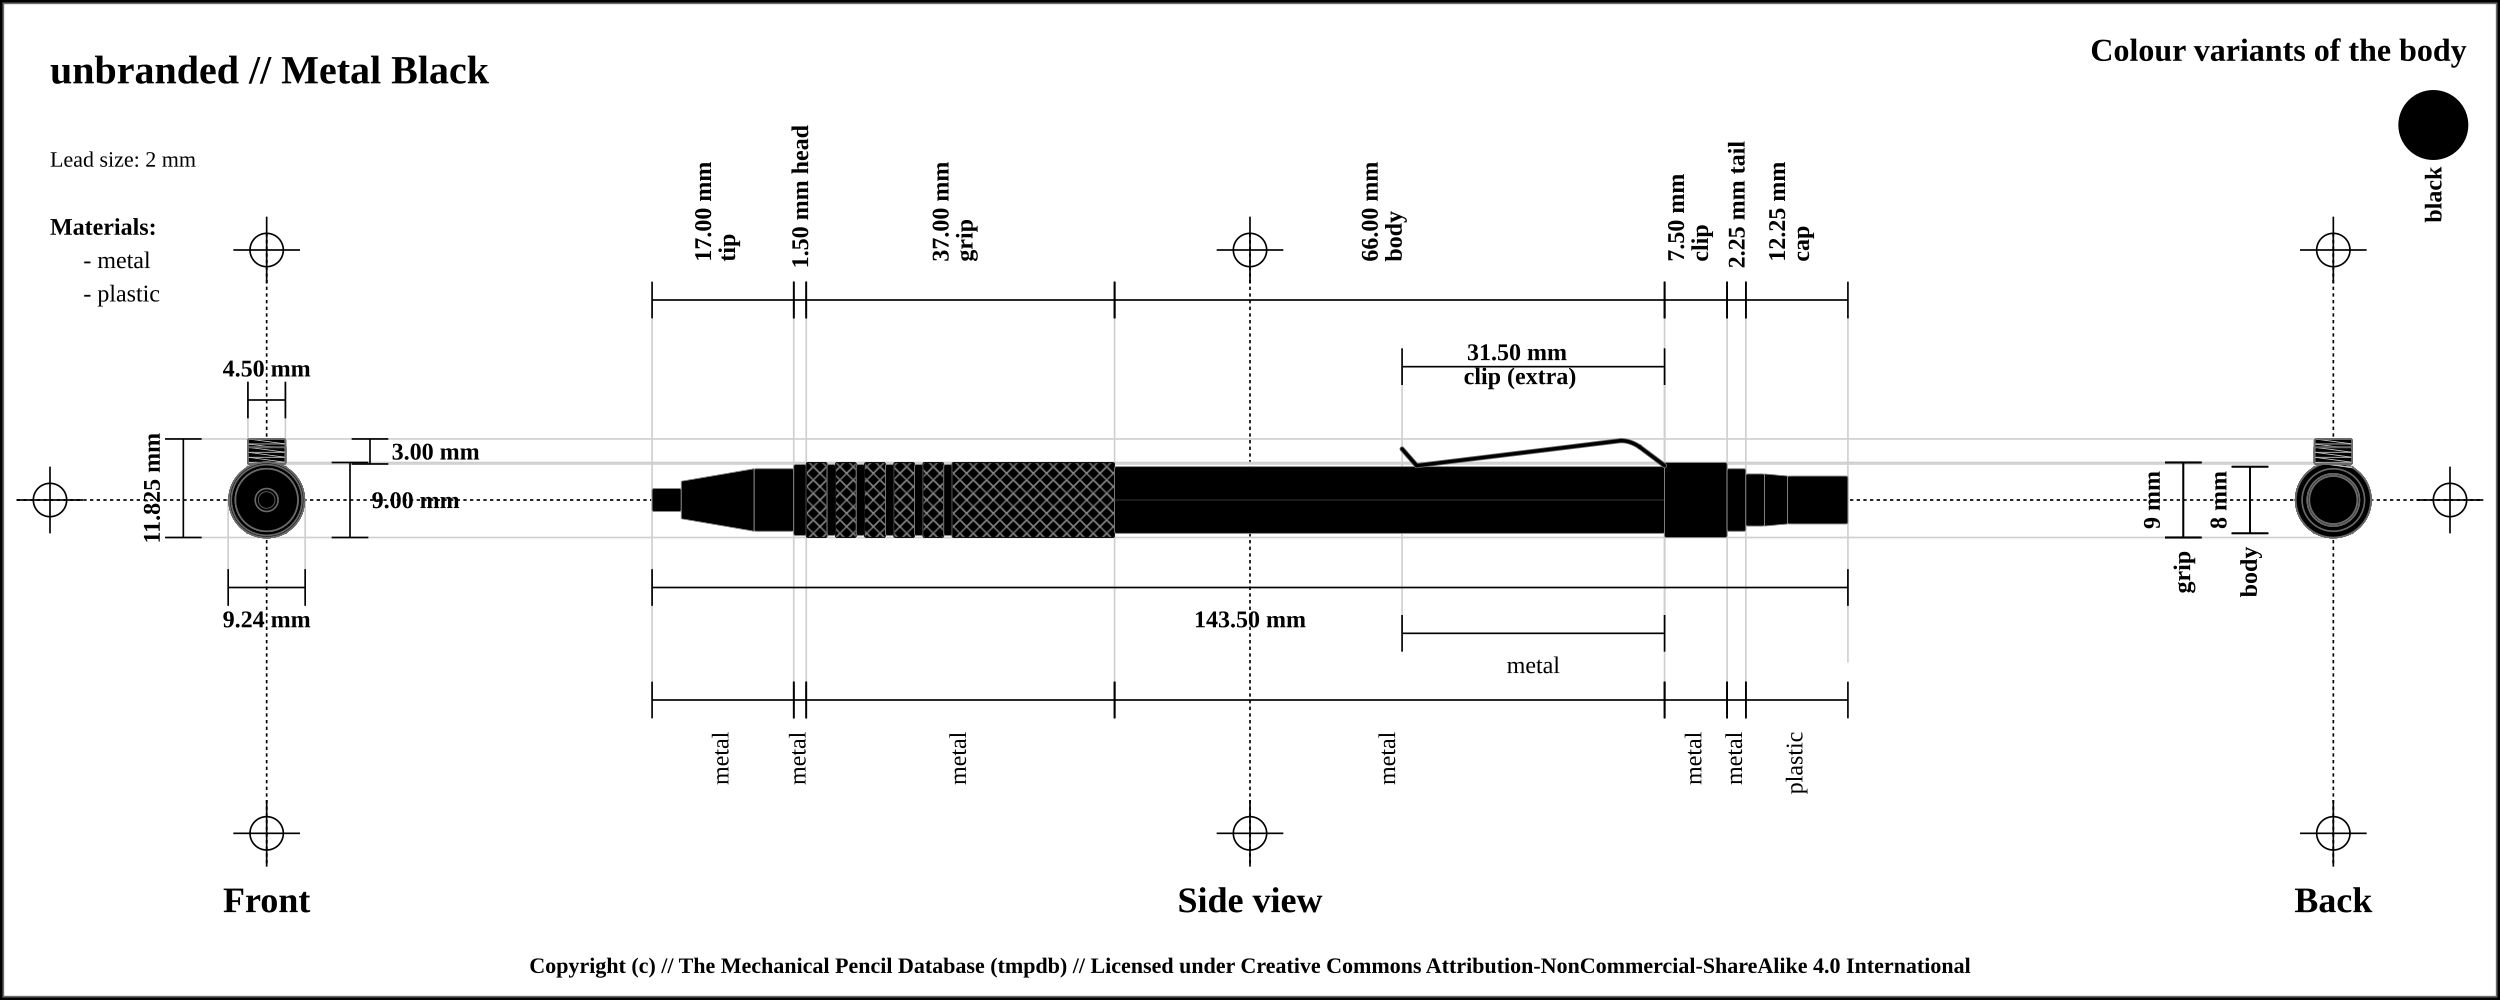
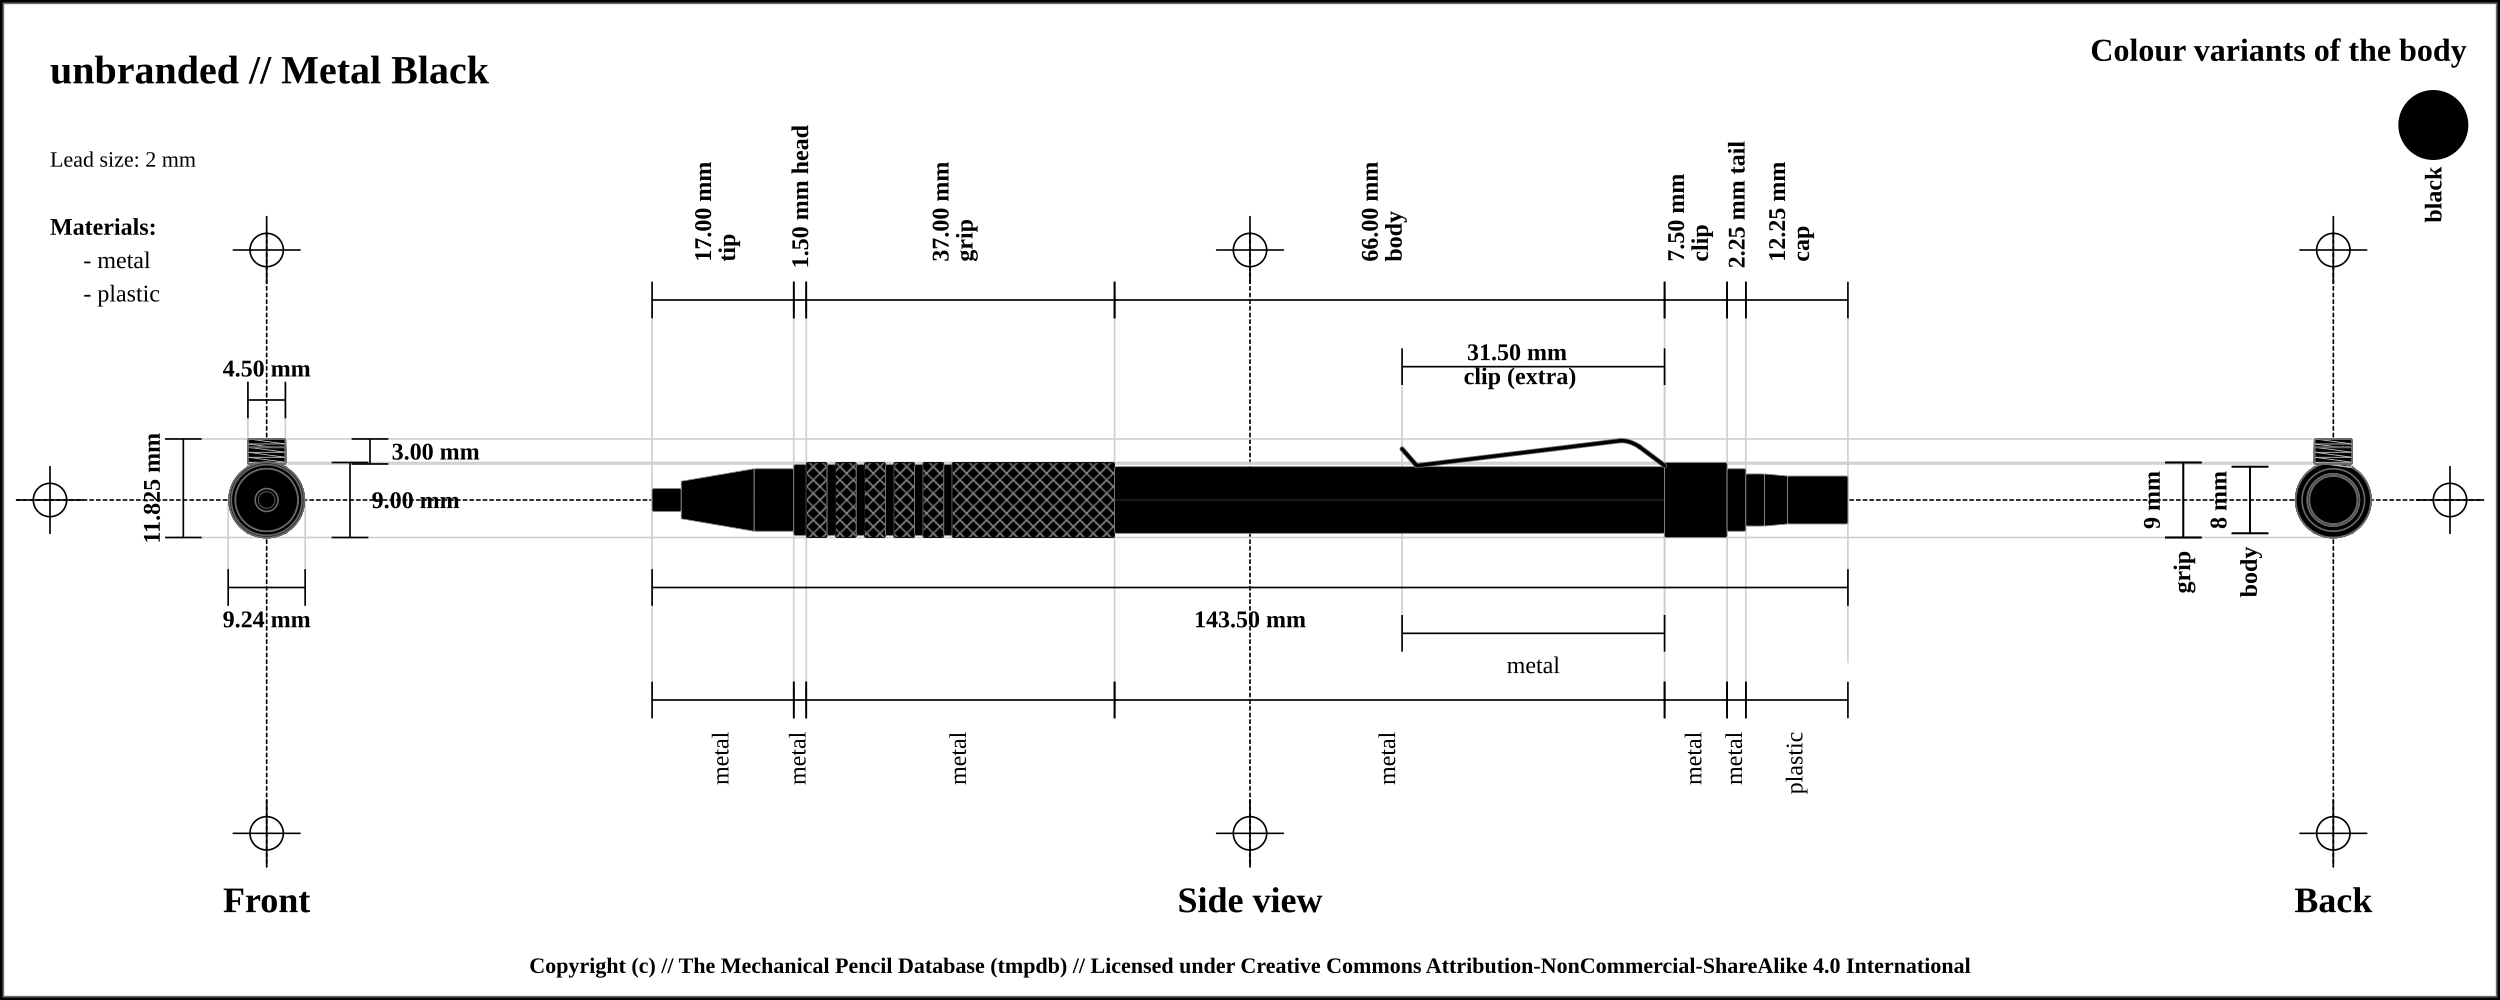
<svg xmlns="http://www.w3.org/2000/svg" width="1500" height="600">
  <pattern id="diagonalHatch" patternUnits="userSpaceOnUse" width="8" height="8">
    <rect width="6" height="6" fill="none" />
    <path stroke="dimgray" stroke-linecap="round" stroke-width="1" d="M 4,4 L 8,8" />
    <path stroke="dimgray" stroke-linecap="round" stroke-width="1" d="M 4,4 L 0,8" />
    <path stroke="gray" stroke-linecap="round" stroke-width="1" d="M 4,4 L 8,0" />
    <path stroke="gray" stroke-linecap="round" stroke-width="1" d="M 4,4 L 0,0" />
  </pattern>
  <rect x="0" y="0" width="1500" height="600" fill="white" stroke="black" stroke-width="4" />
  <rect x="2" y="2" width="1496" height="596" fill="white" stroke="dimgray" stroke-width="1" />
-   <line x1="10" y1="300" x2="1490" y2="300" stroke="#000000" stroke-dasharray="2" stroke-width="1" />
-   <line x1="10" y1="300" x2="50" y2="300" stroke="#000000" stroke-width="1" />
-   <line x1="30" y1="280" x2="30" y2="320" stroke="#000000" stroke-width="1" />
+   <line x1="10" y1="300" x2="1490" y2="300" stroke-linecap="round" stroke="#000000" stroke-dasharray="2" stroke-width="1" />
+   <line x1="10" y1="300" x2="50" y2="300" stroke-linecap="round" stroke="#000000" stroke-width="1" />
+   <line x1="30" y1="280" x2="30" y2="320" stroke="#000000" stroke-linecap="round" stroke-width="1" />
  <circle r="10" cx="30" cy="300" fill="none" stroke="#000000" stroke-width="1" />
-   <line x1="1450" y1="300" x2="1490" y2="300" stroke="#000000" stroke-width="1" />
-   <line x1="1470" y1="280" x2="1470" y2="320" stroke="#000000" stroke-width="1" />
+   <line x1="1450" y1="300" x2="1490" y2="300" stroke-linecap="round" stroke="#000000" stroke-width="1" />
+   <line x1="1470" y1="280" x2="1470" y2="320" stroke="#000000" stroke-linecap="round" stroke-width="1" />
  <circle r="10" cx="1470" cy="300" fill="none" stroke="#000000" stroke-width="1" />
-   <line x1="160" y1="140" x2="160" y2="520" stroke="#000000" stroke-dasharray="2" stroke-width="1" />
-   <line x1="140" y1="150" x2="180" y2="150" stroke="#000000" stroke-width="1" />
-   <line x1="160" y1="130" x2="160" y2="170" stroke="#000000" stroke-width="1" />
+   <line x1="160" y1="140" x2="160" y2="520" stroke="#000000" stroke-linecap="round" stroke-dasharray="2" stroke-width="1" />
+   <line x1="140" y1="150" x2="180" y2="150" stroke-linecap="round" stroke="#000000" stroke-width="1" />
+   <line x1="160" y1="130" x2="160" y2="170" stroke="#000000" stroke-linecap="round" stroke-width="1" />
  <circle r="10" cx="160" cy="150" fill="none" stroke="#000000" stroke-width="1" />
-   <line x1="140" y1="500" x2="180" y2="500" stroke="#000000" stroke-width="1" />
-   <line x1="160" y1="480" x2="160" y2="520" stroke="#000000" stroke-width="1" />
+   <line x1="140" y1="500" x2="180" y2="500" stroke-linecap="round" stroke="#000000" stroke-width="1" />
+   <line x1="160" y1="480" x2="160" y2="520" stroke="#000000" stroke-linecap="round" stroke-width="1" />
  <circle r="10" cx="160" cy="500" fill="none" stroke="#000000" stroke-width="1" />
-   <line x1="750" y1="140" x2="750" y2="520" stroke="#000000" stroke-dasharray="2" stroke-width="1" />
-   <line x1="730" y1="150" x2="770" y2="150" stroke="#000000" stroke-width="1" />
-   <line x1="750" y1="130" x2="750" y2="170" stroke="#000000" stroke-width="1" />
+   <line x1="750" y1="140" x2="750" y2="520" stroke="#000000" stroke-linecap="round" stroke-dasharray="2" stroke-width="1" />
+   <line x1="730" y1="150" x2="770" y2="150" stroke-linecap="round" stroke="#000000" stroke-width="1" />
+   <line x1="750" y1="130" x2="750" y2="170" stroke="#000000" stroke-linecap="round" stroke-width="1" />
  <circle r="10" cx="750" cy="150" fill="none" stroke="#000000" stroke-width="1" />
-   <line x1="730" y1="500" x2="770" y2="500" stroke="#000000" stroke-width="1" />
-   <line x1="750" y1="480" x2="750" y2="520" stroke="#000000" stroke-width="1" />
+   <line x1="730" y1="500" x2="770" y2="500" stroke-linecap="round" stroke="#000000" stroke-width="1" />
+   <line x1="750" y1="480" x2="750" y2="520" stroke="#000000" stroke-linecap="round" stroke-width="1" />
  <circle r="10" cx="750" cy="500" fill="none" stroke="#000000" stroke-width="1" />
-   <line x1="1400" y1="140" x2="1400" y2="520" stroke="#000000" stroke-dasharray="2" stroke-width="1" />
-   <line x1="1380" y1="150" x2="1420" y2="150" stroke="#000000" stroke-width="1" />
-   <line x1="1400" y1="130" x2="1400" y2="170" stroke="#000000" stroke-width="1" />
+   <line x1="1400" y1="140" x2="1400" y2="520" stroke="#000000" stroke-linecap="round" stroke-dasharray="2" stroke-width="1" />
+   <line x1="1380" y1="150" x2="1420" y2="150" stroke-linecap="round" stroke="#000000" stroke-width="1" />
+   <line x1="1400" y1="130" x2="1400" y2="170" stroke="#000000" stroke-linecap="round" stroke-width="1" />
  <circle r="10" cx="1400" cy="150" fill="none" stroke="#000000" stroke-width="1" />
-   <line x1="1380" y1="500" x2="1420" y2="500" stroke="#000000" stroke-width="1" />
-   <line x1="1400" y1="480" x2="1400" y2="520" stroke="#000000" stroke-width="1" />
+   <line x1="1380" y1="500" x2="1420" y2="500" stroke-linecap="round" stroke="#000000" stroke-width="1" />
+   <line x1="1400" y1="480" x2="1400" y2="520" stroke="#000000" stroke-linecap="round" stroke-width="1" />
  <circle r="10" cx="1400" cy="500" fill="none" stroke="#000000" stroke-width="1" />
  <text x="30" y="50" font-size="2.0em" font-weight="bold"> unbranded // Metal Black </text>
  <text x="30" y="80" font-size="1.1em"> </text>
  <text x="30" y="100" font-size="1.1em"> Lead size: 2 mm</text>
  <text x="1480" y="30" font-size="1.6em" font-weight="bold" text-anchor="end" dominant-baseline="central">Colour variants of the body</text>
  <rect x="1440" y="55" width="40" rx="50%" ry="50%" height="40" stroke="black" stroke-width="2" fill="black" />
  <text x="1460" y="100" transform="rotate(-90, 1460, 100)" font-size="1.2em" font-weight="bold" text-anchor="end" dominant-baseline="central">black</text>
  <text x="30" y="136" font-size="1.2em" font-weight="bold" text-anchor="start" dominant-baseline="central">Materials:</text>
  <text x="50" y="156" font-size="1.2em" text-anchor="start" dominant-baseline="central"> - metal</text>
  <text x="50" y="176" font-size="1.2em" text-anchor="start" dominant-baseline="central"> - plastic</text>
-   <line x1="100" y1="263.375" x2="1400" y2="263.375" stroke="#cfcfcf" stroke-width="1" />
-   <line x1="160" y1="278.375" x2="1400" y2="278.375" stroke="#cfcfcf" stroke-width="1" />
-   <line x1="148.75" y1="230" x2="148.75" y2="300" stroke="#cfcfcf" stroke-width="1" />
-   <line x1="171.25" y1="230" x2="171.25" y2="300" stroke="#cfcfcf" stroke-width="1" />
-   <line x1="160" y1="277.5" x2="1400" y2="277.5" stroke="#cfcfcf" stroke-width="1" />
-   <line x1="100" y1="322.5" x2="1400" y2="322.5" stroke="#cfcfcf" stroke-width="1" />
-   <line x1="136.906" y1="300" x2="136.906" y2="342.5" stroke="#cfcfcf" stroke-width="1" />
-   <line x1="183.094" y1="300" x2="183.094" y2="342.5" stroke="#cfcfcf" stroke-width="1" />
-   <line x1="391.25" y1="180" x2="391.25" y2="420" stroke="#cfcfcf" stroke-width="1" />
-   <line x1="476.25" y1="180" x2="476.25" y2="420" stroke="#cfcfcf" stroke-width="1" />
-   <line x1="483.75" y1="180" x2="483.75" y2="420" stroke="#cfcfcf" stroke-width="1" />
-   <line x1="668.75" y1="180" x2="668.75" y2="420" stroke="#cfcfcf" stroke-width="1" />
-   <line x1="998.75" y1="180" x2="998.75" y2="420" stroke="#cfcfcf" stroke-width="1" />
-   <line x1="841.25" y1="220" x2="841.25" y2="380" stroke="#cfcfcf" stroke-width="1" />
-   <line x1="998.75" y1="220" x2="998.75" y2="380" stroke="#cfcfcf" stroke-width="1" />
-   <line x1="1036.25" y1="180" x2="1036.25" y2="420" stroke="#cfcfcf" stroke-width="1" />
-   <line x1="1047.5" y1="180" x2="1047.5" y2="420" stroke="#cfcfcf" stroke-width="1" />
-   <line x1="1108.75" y1="189.5" x2="1108.75" y2="397.5" stroke="#cfcfcf" stroke-width="1" />
+   <line x1="100" y1="263.375" x2="1400" y2="263.375" stroke-linecap="round" stroke="#cfcfcf" stroke-width="1" />
+   <line x1="160" y1="278.375" x2="1400" y2="278.375" stroke-linecap="round" stroke="#cfcfcf" stroke-width="1" />
+   <line x1="148.75" y1="230" x2="148.75" y2="300" stroke="#cfcfcf" stroke-linecap="round" stroke-width="1" />
+   <line x1="171.25" y1="230" x2="171.25" y2="300" stroke="#cfcfcf" stroke-linecap="round" stroke-width="1" />
+   <line x1="160" y1="277.5" x2="1400" y2="277.5" stroke-linecap="round" stroke="#cfcfcf" stroke-width="1" />
+   <line x1="100" y1="322.5" x2="1400" y2="322.5" stroke-linecap="round" stroke="#cfcfcf" stroke-width="1" />
+   <line x1="136.906" y1="300" x2="136.906" y2="342.5" stroke="#cfcfcf" stroke-linecap="round" stroke-width="1" />
+   <line x1="183.094" y1="300" x2="183.094" y2="342.5" stroke="#cfcfcf" stroke-linecap="round" stroke-width="1" />
+   <line x1="391.25" y1="180" x2="391.25" y2="420" stroke="#cfcfcf" stroke-linecap="round" stroke-width="1" />
+   <line x1="476.25" y1="180" x2="476.25" y2="420" stroke="#cfcfcf" stroke-linecap="round" stroke-width="1" />
+   <line x1="483.75" y1="180" x2="483.75" y2="420" stroke="#cfcfcf" stroke-linecap="round" stroke-width="1" />
+   <line x1="668.75" y1="180" x2="668.75" y2="420" stroke="#cfcfcf" stroke-linecap="round" stroke-width="1" />
+   <line x1="998.75" y1="180" x2="998.75" y2="420" stroke="#cfcfcf" stroke-linecap="round" stroke-width="1" />
+   <line x1="841.25" y1="220" x2="841.25" y2="380" stroke="#cfcfcf" stroke-linecap="round" stroke-width="1" />
+   <line x1="998.75" y1="220" x2="998.75" y2="380" stroke="#cfcfcf" stroke-linecap="round" stroke-width="1" />
+   <line x1="1036.25" y1="180" x2="1036.25" y2="420" stroke="#cfcfcf" stroke-linecap="round" stroke-width="1" />
+   <line x1="1047.5" y1="180" x2="1047.5" y2="420" stroke="#cfcfcf" stroke-linecap="round" stroke-width="1" />
+   <line x1="1108.75" y1="189.5" x2="1108.75" y2="397.5" stroke="#cfcfcf" stroke-linecap="round" stroke-width="1" />
  <text x="160" y="540" font-size="1.8em" font-weight="bold" text-anchor="middle" dominant-baseline="central">Front</text>
  <text x="750" y="540" font-size="1.8em" font-weight="bold" text-anchor="middle" dominant-baseline="central">Side view</text>
  <text x="1400" y="540" font-size="1.8em" font-weight="bold" text-anchor="middle" dominant-baseline="central">Back</text>
  <line x1="148.75" y1="229" x2="148.75" y2="251" stroke="black" stroke-width="1" />
  <line x1="148.75" y1="240" x2="171.25" y2="240" stroke="black" stroke-width="1" />
  <line x1="171.25" y1="229" x2="171.25" y2="251" stroke="black" stroke-width="1" />
  <text x="160" y="221" font-size="1.2em" font-weight="bold" text-anchor="middle" dominant-baseline="central" fill="black">
    <tspan x="160" dy="0">4.50 mm</tspan>
  </text>
  <line x1="211" y1="263.375" x2="233" y2="263.375" stroke="black" stroke-width="1" />
  <line x1="222" y1="263.375" x2="222" y2="278.375" stroke="black" stroke-width="1" />
  <line x1="211" y1="278.375" x2="233" y2="278.375" stroke="black" stroke-width="1" />
  <text x="235" y="270.875" font-size="1.2em" font-weight="bold" text-anchor="start" dominant-baseline="central" fill="black">3.00 mm</text>
  <line x1="199" y1="277.5" x2="221" y2="277.5" stroke="black" stroke-width="1" />
  <line x1="210" y1="277.5" x2="210" y2="322.5" stroke="black" stroke-width="1" />
  <line x1="199" y1="322.5" x2="221" y2="322.5" stroke="black" stroke-width="1" />
  <text x="223" y="300" font-size="1.2em" font-weight="bold" text-anchor="start" dominant-baseline="central" fill="black">9.00 mm</text>
  <line x1="99" y1="263.375" x2="121" y2="263.375" stroke="black" stroke-width="1" />
  <line x1="110" y1="263.375" x2="110" y2="322.5" stroke="black" stroke-width="1" />
  <line x1="99" y1="322.5" x2="121" y2="322.5" stroke="black" stroke-width="1" />
  <text x="91" y="292.938" transform="rotate(-90, 91, 292.9375)" font-size="1.2em" font-weight="bold" text-anchor="middle" dominant-baseline="central" fill="black">11.825 mm</text>
  <line x1="136.906" y1="341.5" x2="136.906" y2="363.5" stroke="black" stroke-width="1" />
  <line x1="136.906" y1="352.5" x2="183.094" y2="352.5" stroke="black" stroke-width="1" />
  <line x1="183.094" y1="341.5" x2="183.094" y2="363.5" stroke="black" stroke-width="1" />
  <text x="160" y="371.5" font-size="1.2em" font-weight="bold" text-anchor="middle" dominant-baseline="central" fill="black">
    <tspan x="160" dy="0">9.24 mm</tspan>
  </text>
  <line x1="391.25" y1="169" x2="391.25" y2="191" stroke="black" stroke-width="1" />
  <line x1="391.25" y1="180" x2="476.25" y2="180" stroke="black" stroke-width="1" />
  <line x1="476.25" y1="169" x2="476.25" y2="191" stroke="black" stroke-width="1" />
  <text x="433.75" y="161" font-size="1.2em" transform="rotate(-90, 421.75, 161)" font-weight="bold" text-anchor="start" dominant-baseline="central" fill="black">
    <tspan x="425.75" dy="0">17.00 mm</tspan>
    <tspan x="425.75" dy="1em">tip</tspan>
  </text>
  <line x1="476.25" y1="169" x2="476.25" y2="191" stroke="black" stroke-width="1" />
  <line x1="476.25" y1="180" x2="483.75" y2="180" stroke="black" stroke-width="1" />
  <line x1="483.75" y1="169" x2="483.75" y2="191" stroke="black" stroke-width="1" />
  <text x="480" y="161" font-size="1.2em" transform="rotate(-90, 480, 161)" font-weight="bold" text-anchor="start" dominant-baseline="central" fill="black">
    <tspan x="480" dy="0">1.50 mm head</tspan>
  </text>
  <line x1="483.75" y1="169" x2="483.75" y2="191" stroke="black" stroke-width="1" />
  <line x1="483.75" y1="180" x2="668.75" y2="180" stroke="black" stroke-width="1" />
  <line x1="668.75" y1="169" x2="668.75" y2="191" stroke="black" stroke-width="1" />
  <text x="576.25" y="161" font-size="1.2em" transform="rotate(-90, 564.25, 161)" font-weight="bold" text-anchor="start" dominant-baseline="central" fill="black">
    <tspan x="568.25" dy="0">37.00 mm</tspan>
    <tspan x="568.25" dy="1em">grip</tspan>
  </text>
  <line x1="668.75" y1="169" x2="668.75" y2="191" stroke="black" stroke-width="1" />
  <line x1="668.75" y1="180" x2="998.75" y2="180" stroke="black" stroke-width="1" />
  <line x1="998.75" y1="169" x2="998.75" y2="191" stroke="black" stroke-width="1" />
  <text x="833.75" y="161" font-size="1.2em" transform="rotate(-90, 821.75, 161)" font-weight="bold" text-anchor="start" dominant-baseline="central" fill="black">
    <tspan x="825.75" dy="0">66.00 mm</tspan>
    <tspan x="825.75" dy="1em">body</tspan>
  </text>
  <line x1="998.75" y1="169" x2="998.75" y2="191" stroke="black" stroke-width="1" />
  <line x1="998.75" y1="180" x2="1036.25" y2="180" stroke="black" stroke-width="1" />
  <line x1="1036.25" y1="169" x2="1036.25" y2="191" stroke="black" stroke-width="1" />
  <text x="1017.5" y="161" font-size="1.2em" transform="rotate(-90, 1005.5, 161)" font-weight="bold" text-anchor="start" dominant-baseline="central" fill="black">
    <tspan x="1009.5" dy="0">7.50 mm</tspan>
    <tspan x="1009.5" dy="1em">clip</tspan>
  </text>
  <line x1="841.25" y1="209" x2="841.25" y2="231" stroke="black" stroke-width="1" />
  <line x1="841.25" y1="220" x2="998.75" y2="220" stroke="black" stroke-width="1" />
  <line x1="998.75" y1="209" x2="998.75" y2="231" stroke="black" stroke-width="1" />
  <text x="920" y="212" font-weight="bold" font-size="1.2em" text-anchor="middle" dominant-baseline="middle" fill="black">
    <tspan x="912" dy="0">31.50 mm</tspan>
    <tspan x="912" dy="1em">clip (extra)</tspan>
  </text>
  <line x1="1036.25" y1="169" x2="1036.25" y2="191" stroke="black" stroke-width="1" />
  <line x1="1036.25" y1="180" x2="1047.5" y2="180" stroke="black" stroke-width="1" />
  <line x1="1047.5" y1="169" x2="1047.5" y2="191" stroke="black" stroke-width="1" />
  <text x="1041.875" y="161" font-size="1.2em" transform="rotate(-90, 1041.875, 161)" font-weight="bold" text-anchor="start" dominant-baseline="central" fill="black">
    <tspan x="1041.875" dy="0">2.25 mm tail</tspan>
  </text>
  <line x1="1047.5" y1="169" x2="1047.5" y2="191" stroke="black" stroke-width="1" />
  <line x1="1047.5" y1="180" x2="1108.75" y2="180" stroke="black" stroke-width="1" />
  <line x1="1108.75" y1="169" x2="1108.75" y2="191" stroke="black" stroke-width="1" />
  <text x="1078.125" y="161" font-size="1.2em" transform="rotate(-90, 1066.125, 161)" font-weight="bold" text-anchor="start" dominant-baseline="central" fill="black">
    <tspan x="1070.125" dy="0">12.25 mm</tspan>
    <tspan x="1070.125" dy="1em">cap</tspan>
  </text>
  <line x1="391.25" y1="341.5" x2="391.25" y2="363.5" stroke="black" stroke-width="1" />
  <line x1="391.25" y1="352.5" x2="1108.75" y2="352.5" stroke="black" stroke-width="1" />
  <line x1="1108.75" y1="341.5" x2="1108.75" y2="363.5" stroke="black" stroke-width="1" />
  <text x="750" y="371.5" font-size="1.2em" font-weight="bold" text-anchor="middle" dominant-baseline="central" fill="black">
    <tspan x="750" dy="0">143.50 mm</tspan>
  </text>
  <line x1="391.25" y1="409" x2="391.25" y2="431" stroke="black" stroke-width="1" />
  <line x1="391.25" y1="420" x2="476.25" y2="420" stroke="black" stroke-width="1" />
  <line x1="476.25" y1="409" x2="476.25" y2="431" stroke="black" stroke-width="1" />
  <text x="433.75" y="439" font-size="1.2em" transform="rotate(-90, 433.75, 439)" text-anchor="end" dominant-baseline="middle" fill="black">
    <tspan x="433.75" dy="0">metal</tspan>
  </text>
  <line x1="476.25" y1="409" x2="476.25" y2="431" stroke="black" stroke-width="1" />
  <line x1="476.25" y1="420" x2="483.75" y2="420" stroke="black" stroke-width="1" />
  <line x1="483.75" y1="409" x2="483.75" y2="431" stroke="black" stroke-width="1" />
  <text x="480" y="439" font-size="1.2em" transform="rotate(-90, 480, 439)" text-anchor="end" dominant-baseline="middle" fill="black">
    <tspan x="480" dy="0">metal</tspan>
  </text>
  <line x1="483.75" y1="409" x2="483.75" y2="431" stroke="black" stroke-width="1" />
  <line x1="483.75" y1="420" x2="668.75" y2="420" stroke="black" stroke-width="1" />
  <line x1="668.75" y1="409" x2="668.75" y2="431" stroke="black" stroke-width="1" />
  <text x="576.25" y="439" font-size="1.2em" transform="rotate(-90, 576.25, 439)" text-anchor="end" dominant-baseline="middle" fill="black">
    <tspan x="576.25" dy="0">metal</tspan>
  </text>
  <line x1="668.75" y1="409" x2="668.75" y2="431" stroke="black" stroke-width="1" />
  <line x1="668.75" y1="420" x2="998.75" y2="420" stroke="black" stroke-width="1" />
  <line x1="998.75" y1="409" x2="998.75" y2="431" stroke="black" stroke-width="1" />
  <text x="833.75" y="439" font-size="1.2em" transform="rotate(-90, 833.75, 439)" text-anchor="end" dominant-baseline="middle" fill="black">
    <tspan x="833.75" dy="0">metal</tspan>
  </text>
  <line x1="998.75" y1="409" x2="998.75" y2="431" stroke="black" stroke-width="1" />
  <line x1="998.75" y1="420" x2="1036.25" y2="420" stroke="black" stroke-width="1" />
  <line x1="1036.25" y1="409" x2="1036.25" y2="431" stroke="black" stroke-width="1" />
  <text x="1017.5" y="439" font-size="1.2em" transform="rotate(-90, 1017.5, 439)" text-anchor="end" dominant-baseline="middle" fill="black">
    <tspan x="1017.5" dy="0">metal</tspan>
  </text>
  <line x1="841.25" y1="369" x2="841.25" y2="391" stroke="black" stroke-width="1" />
  <line x1="841.25" y1="380" x2="998.75" y2="380" stroke="black" stroke-width="1" />
  <line x1="998.75" y1="369" x2="998.75" y2="391" stroke="black" stroke-width="1" />
  <text x="920" y="399" font-size="1.2em" text-anchor="middle" dominant-baseline="central" fill="black">
    <tspan x="920" dy="0">metal</tspan>
  </text>
  <line x1="1036.25" y1="409" x2="1036.25" y2="431" stroke="black" stroke-width="1" />
  <line x1="1036.25" y1="420" x2="1047.5" y2="420" stroke="black" stroke-width="1" />
  <line x1="1047.5" y1="409" x2="1047.5" y2="431" stroke="black" stroke-width="1" />
  <text x="1041.875" y="439" font-size="1.2em" transform="rotate(-90, 1041.875, 439)" text-anchor="end" dominant-baseline="middle" fill="black">
    <tspan x="1041.875" dy="0">metal</tspan>
  </text>
  <line x1="1047.5" y1="409" x2="1047.5" y2="431" stroke="black" stroke-width="1" />
  <line x1="1047.5" y1="420" x2="1108.75" y2="420" stroke="black" stroke-width="1" />
  <line x1="1108.75" y1="409" x2="1108.75" y2="431" stroke="black" stroke-width="1" />
  <text x="1078.125" y="439" font-size="1.2em" transform="rotate(-90, 1078.125, 439)" text-anchor="end" dominant-baseline="middle" fill="black">
    <tspan x="1078.125" dy="0">plastic</tspan>
  </text>
  <line x1="1299" y1="277.5" x2="1321" y2="277.5" stroke="black" stroke-width="1" />
  <line x1="1310" y1="277.5" x2="1310" y2="322.5" stroke="black" stroke-width="1" />
  <line x1="1299" y1="322.5" x2="1321" y2="322.5" stroke="black" stroke-width="1" />
  <text x="1291" y="300" transform="rotate(-90, 1291, 300)" font-size="1.2em" font-weight="bold" text-anchor="middle" dominant-baseline="central" fill="black">9 mm</text>
  <line x1="1299" y1="277.5" x2="1321" y2="277.5" stroke="black" stroke-width="1" />
  <line x1="1310" y1="277.5" x2="1310" y2="322.5" stroke="black" stroke-width="1" />
  <line x1="1299" y1="322.5" x2="1321" y2="322.5" stroke="black" stroke-width="1" />
  <text x="1310" y="330.5" transform="rotate(-90, 1310, 330.5)" font-weight="bold" font-size="1.2em" text-anchor="end" dominant-baseline="middle" fill="black">grip</text>
  <line x1="1339" y1="280" x2="1361" y2="280" stroke="black" stroke-width="1" />
  <line x1="1350" y1="280" x2="1350" y2="320" stroke="black" stroke-width="1" />
  <line x1="1339" y1="320" x2="1361" y2="320" stroke="black" stroke-width="1" />
  <text x="1331" y="300" transform="rotate(-90, 1331, 300)" font-size="1.2em" font-weight="bold" text-anchor="middle" dominant-baseline="central" fill="black">8 mm</text>
  <line x1="1339" y1="280" x2="1361" y2="280" stroke="black" stroke-width="1" />
  <line x1="1350" y1="280" x2="1350" y2="320" stroke="black" stroke-width="1" />
  <line x1="1339" y1="320" x2="1361" y2="320" stroke="black" stroke-width="1" />
  <text x="1350" y="328" transform="rotate(-90, 1350, 328)" font-weight="bold" font-size="1.2em" text-anchor="end" dominant-baseline="middle" fill="black">body</text>
  <rect x="391.25" y="293.125" width="17.5" height="13.75" rx="1" ry="1" stroke-width="0.5" stroke="#888888" fill="black" />
  <path d="M408.75 288.75 L452.5 281.25 L452.5 318.75 L408.75 311.25 Z" stroke-width="0.5" stroke="#888888" stroke-linejoin="round" fill="black" />
  <rect x="452.5" y="281.25" width="23.75" height="37.5" rx="1" ry="1" stroke-width="0.5" stroke="#888888" fill="black" />
  <rect x="476.25" y="278.75" width="7.5" height="42.5" rx="1" ry="1" stroke-width="0.5" stroke="#888888" fill="black" />
  <rect x="483.75" y="277.5" width="12.5" height="45" rx="1" ry="1" stroke-width="0.5" stroke="#888888" fill="black" />
  <rect x="483.75" y="277.5" width="12.5" height="45" rx="1" ry="1" stroke-width="0.5" stroke="black" fill="url(#diagonalHatch)" />
  <rect x="496.25" y="278.75" width="5" height="42.5" rx="1" ry="1" stroke-width="0.5" stroke="#888888" fill="black" />
  <rect x="501.25" y="277.5" width="12.5" height="45" rx="1" ry="1" stroke-width="0.5" stroke="#888888" fill="black" />
  <rect x="501.25" y="277.5" width="12.5" height="45" rx="1" ry="1" stroke-width="0.5" stroke="black" fill="url(#diagonalHatch)" />
  <rect x="513.75" y="278.75" width="5" height="42.5" rx="1" ry="1" stroke-width="0.5" stroke="#888888" fill="black" />
  <rect x="518.75" y="277.5" width="12.5" height="45" rx="1" ry="1" stroke-width="0.5" stroke="#888888" fill="black" />
  <rect x="518.75" y="277.5" width="12.5" height="45" rx="1" ry="1" stroke-width="0.5" stroke="black" fill="url(#diagonalHatch)" />
  <rect x="531.25" y="278.75" width="5" height="42.5" rx="1" ry="1" stroke-width="0.5" stroke="#888888" fill="black" />
  <rect x="536.25" y="277.5" width="12.5" height="45" rx="1" ry="1" stroke-width="0.5" stroke="#888888" fill="black" />
  <rect x="536.25" y="277.5" width="12.5" height="45" rx="1" ry="1" stroke-width="0.5" stroke="black" fill="url(#diagonalHatch)" />
  <rect x="548.75" y="278.75" width="5" height="42.5" rx="1" ry="1" stroke-width="0.5" stroke="#888888" fill="black" />
  <rect x="553.75" y="277.5" width="12.5" height="45" rx="1" ry="1" stroke-width="0.5" stroke="#888888" fill="black" />
  <rect x="553.75" y="277.5" width="12.5" height="45" rx="1" ry="1" stroke-width="0.5" stroke="black" fill="url(#diagonalHatch)" />
  <rect x="566.25" y="278.75" width="5" height="42.5" rx="1" ry="1" stroke-width="0.5" stroke="#888888" fill="black" />
  <rect x="571.25" y="277.5" width="97.5" height="45" rx="1" ry="1" stroke-width="0.5" stroke="#888888" fill="black" />
  <rect x="571.25" y="277.5" width="97.5" height="45" rx="1" ry="1" stroke-width="0.5" stroke="black" fill="url(#diagonalHatch)" />
  <rect x="668.75" y="280" width="330" height="40" rx="1" ry="1" stroke-width="0.5" stroke="#888888" fill="black" />
  <line x1="668.75" y1="300" x2="998.75" y2="300" stroke-width="1.5" stroke="black" fill="none" stroke-opacity="0.5" />
  <line x1="668.75" y1="300" x2="998.75" y2="300" stroke-width="0.5" stroke="gray" fill="none" stroke-opacity="0.5" />
  <rect x="998.75" y="277.5" width="37.5" height="45" rx="1" ry="1" stroke-width="0.5" stroke="#888888" fill="black" />
  <line x1="841.25" y1="269.375" x2="850" y2="279.375" stroke-width="3" stroke="dimgray" fill="dimgray" stroke-linecap="round" />
/&gt;<line x1="850" y1="279.375" x2="972.5" y2="264.375" stroke-width="3" stroke="dimgray" fill="dimgray" stroke-linecap="round" />
/&gt;<path d="M972.5 264.375 Q978.125 264.375 983.75 268.125" stroke-width="3" stroke="dimgray" fill="none" stroke-linecap="round" />
  <line x1="983.75" y1="268.125" x2="998.75" y2="279.375" stroke-width="3" stroke="dimgray" fill="dimgray" stroke-linecap="round" />
/&gt;<line x1="841.25" y1="269.375" x2="850" y2="279.375" stroke-width="2" stroke="black" fill="black" stroke-linecap="round" />
/&gt;<line x1="850" y1="279.375" x2="972.5" y2="264.375" stroke-width="2" stroke="black" fill="black" stroke-linecap="round" />
/&gt;<path d="M972.5 264.375 Q978.125 264.375 983.75 268.125" stroke-width="2" stroke="black" fill="none" stroke-linecap="round" />
  <line x1="983.75" y1="268.125" x2="998.75" y2="279.375" stroke-width="2" stroke="black" fill="black" stroke-linecap="round" />
/&gt;<rect x="1036.25" y="281.25" width="11.25" height="37.5" rx="1" ry="1" stroke-width="0.5" stroke="#888888" fill="black" />
  <rect x="1047.5" y="284.375" width="11.25" height="31.25" rx="1" ry="1" stroke-width="0.5" stroke="#888888" fill="black" />
  <path d="M1058.75 284.375 L1072.5 285.625 L1072.5 314.375 L1058.75 315.625 Z" stroke-width="0.5" stroke="#888888" stroke-linejoin="round" fill="black" />
  <rect x="1072.5" y="285.625" width="36.25" height="28.75" rx="1" ry="1" stroke-width="0.5" stroke="#888888" fill="black" />
  <circle r="14.375" cx="160" cy="300" fill="black" stroke="dimgray" stroke-width="1" />
  <circle r="15.625" cx="160" cy="300" stroke="dimgray" stroke-width="1" fill="black" />
  <circle r="14.375" cx="160" cy="300" stroke="dimgray" stroke-width="1" fill="black" />
  <circle r="15.625" cx="160" cy="300" fill="black" stroke="dimgray" stroke-width="1" />
  <circle r="18.75" cx="160" cy="300" fill="black" stroke="dimgray" stroke-width="1" />
  <rect x="148.75" y="267.125" width="22.5" height="11.25" rx="1" ry="1" stroke-width="1.0" stroke="dimgray" fill="black" />
  <rect x="148.75" y="267.125" width="22.5" height="11.25" rx="1" ry="1" stroke-width="1.0" stroke="dimgray" fill="none" />
  <rect x="148.75" y="274.625" width="22.5" height="3.75" rx="1" ry="1" stroke-width="1.0" stroke="dimgray" fill="black" />
  <line x1="148.75" x2="171.25" y1="274.625" y2="277.625" stroke-width="0.5" stroke="#cfcfcf" />
  <line x1="148.75" x2="171.25" y1="277.625" y2="277.625" stroke-width="0.5" stroke="#cfcfcf" />
  <line x1="148.75" x2="171.25" y1="277.625" y2="280.625" stroke-width="0.5" stroke="#cfcfcf" />
  <rect x="148.75" y="274.625" width="22.5" height="3.75" rx="1" ry="1" stroke-width="1.0" stroke="dimgray" fill="none" />
  <rect x="148.75" y="263.375" width="22.5" height="15" rx="1" ry="1" stroke-width="1.0" stroke="dimgray" fill="black" />
  <line x1="148.75" x2="171.25" y1="263.375" y2="266.375" stroke-width="0.5" stroke="#cfcfcf" />
  <line x1="148.75" x2="171.25" y1="266.375" y2="266.375" stroke-width="0.5" stroke="#cfcfcf" />
  <line x1="148.75" x2="171.25" y1="266.375" y2="269.375" stroke-width="0.5" stroke="#cfcfcf" />
  <line x1="148.75" x2="171.25" y1="269.375" y2="269.375" stroke-width="0.5" stroke="#cfcfcf" />
  <line x1="148.75" x2="171.25" y1="269.375" y2="272.375" stroke-width="0.5" stroke="#cfcfcf" />
  <line x1="148.75" x2="171.25" y1="272.375" y2="272.375" stroke-width="0.5" stroke="#cfcfcf" />
  <line x1="148.75" x2="171.25" y1="272.375" y2="275.375" stroke-width="0.5" stroke="#cfcfcf" />
  <line x1="148.75" x2="171.25" y1="275.375" y2="275.375" stroke-width="0.5" stroke="#cfcfcf" />
  <line x1="148.75" x2="171.25" y1="275.375" y2="278.375" stroke-width="0.5" stroke="#cfcfcf" />
  <rect x="148.75" y="263.375" width="22.5" height="15" rx="1" ry="1" stroke-width="1.0" stroke="dimgray" fill="none" />
  <rect x="148.75" y="268.375" width="22.5" height="10" rx="1" ry="1" stroke-width="1.0" stroke="dimgray" fill="black" />
  <line x1="148.75" x2="171.25" y1="268.375" y2="271.375" stroke-width="0.5" stroke="#cfcfcf" />
  <line x1="148.75" x2="171.25" y1="271.375" y2="271.375" stroke-width="0.5" stroke="#cfcfcf" />
  <line x1="148.75" x2="171.25" y1="271.375" y2="274.375" stroke-width="0.5" stroke="#cfcfcf" />
  <line x1="148.75" x2="171.25" y1="274.375" y2="274.375" stroke-width="0.5" stroke="#cfcfcf" />
  <line x1="148.75" x2="171.25" y1="274.375" y2="277.375" stroke-width="0.5" stroke="#cfcfcf" />
  <line x1="148.75" x2="171.25" y1="277.375" y2="277.375" stroke-width="0.5" stroke="#cfcfcf" />
  <line x1="148.75" x2="171.25" y1="277.375" y2="280.375" stroke-width="0.5" stroke="#cfcfcf" />
  <rect x="148.75" y="268.375" width="22.5" height="10" rx="1" ry="1" stroke-width="1.0" stroke="dimgray" fill="none" />
  <circle r="22.5" cx="160" cy="300" fill="black" stroke="dimgray" stroke-width="1" />
  <polygon points="148.453,280 171.547,280 183.094,300 171.547,320 148.453,320 136.906,300 " stroke="dimgray" stroke-width="1" fill="black" />
  <circle r="22.5" cx="160" cy="300" fill="black" stroke="dimgray" stroke-width="1" />
  <circle r="21.25" cx="160" cy="300" fill="black" stroke="dimgray" stroke-width="1" />
  <circle r="22.5" cx="160" cy="300" fill="black" stroke="dimgray" stroke-width="1" />
  <circle r="21.25" cx="160" cy="300" fill="black" stroke="dimgray" stroke-width="1" />
  <circle r="22.5" cx="160" cy="300" fill="black" stroke="dimgray" stroke-width="1" />
  <circle r="21.25" cx="160" cy="300" fill="black" stroke="dimgray" stroke-width="1" />
  <circle r="22.5" cx="160" cy="300" fill="black" stroke="dimgray" stroke-width="1" />
  <circle r="21.25" cx="160" cy="300" fill="black" stroke="dimgray" stroke-width="1" />
  <circle r="22.5" cx="160" cy="300" fill="black" stroke="dimgray" stroke-width="1" />
  <circle r="21.25" cx="160" cy="300" fill="black" stroke="dimgray" stroke-width="1" />
  <circle r="22.5" cx="160" cy="300" fill="black" stroke="dimgray" stroke-width="1" />
  <circle r="21.25" cx="160" cy="300" fill="black" stroke="dimgray" stroke-width="1" />
  <circle r="18.75" cx="160" cy="300" fill="black" stroke="dimgray" stroke-width="1" />
  <circle r="11.25" cx="160" cy="300" stroke="dimgray" stroke-width="1" fill="black" />
  <circle r="18.75" cx="160" cy="300" stroke="dimgray" stroke-width="1" fill="black" />
  <circle r="6.875" cx="160" cy="300" fill="black" stroke="dimgray" stroke-width="1" />
  <circle r="5" cx="160" cy="300" fill="black" stroke="dimgray" stroke-width="0.5" />
  <circle r="6.875" cx="1400" cy="300" fill="black" stroke="dimgray" stroke-width="1" />
  <circle r="11.25" cx="1400" cy="300" stroke="dimgray" stroke-width="1" fill="black" />
  <circle r="18.75" cx="1400" cy="300" stroke="dimgray" stroke-width="1" fill="black" />
  <circle r="18.75" cx="1400" cy="300" fill="black" stroke="dimgray" stroke-width="1" />
  <circle r="21.25" cx="1400" cy="300" fill="black" stroke="dimgray" stroke-width="1" />
  <circle r="22.5" cx="1400" cy="300" fill="black" stroke="dimgray" stroke-width="1" />
  <circle r="21.25" cx="1400" cy="300" fill="black" stroke="dimgray" stroke-width="1" />
  <circle r="22.5" cx="1400" cy="300" fill="black" stroke="dimgray" stroke-width="1" />
  <circle r="21.25" cx="1400" cy="300" fill="black" stroke="dimgray" stroke-width="1" />
  <circle r="22.5" cx="1400" cy="300" fill="black" stroke="dimgray" stroke-width="1" />
  <circle r="21.25" cx="1400" cy="300" fill="black" stroke="dimgray" stroke-width="1" />
  <circle r="22.5" cx="1400" cy="300" fill="black" stroke="dimgray" stroke-width="1" />
  <circle r="21.25" cx="1400" cy="300" fill="black" stroke="dimgray" stroke-width="1" />
  <circle r="22.5" cx="1400" cy="300" fill="black" stroke="dimgray" stroke-width="1" />
  <circle r="21.25" cx="1400" cy="300" fill="black" stroke="dimgray" stroke-width="1" />
  <circle r="22.5" cx="1400" cy="300" fill="black" stroke="dimgray" stroke-width="1" />
  <polygon points="1388.453,280 1411.547,280 1423.094,300 1411.547,320 1388.453,320 1376.906,300 " stroke="dimgray" stroke-width="1" fill="black" />
  <circle r="22.5" cx="1400" cy="300" fill="black" stroke="dimgray" stroke-width="1" />
  <rect x="1388.75" y="267.125" width="22.5" height="11.25" rx="1" ry="1" stroke-width="1.0" stroke="dimgray" fill="black" />
  <rect x="1388.75" y="267.125" width="22.5" height="11.25" rx="1" ry="1" stroke-width="1.0" stroke="dimgray" fill="none" />
  <rect x="1388.75" y="274.625" width="22.5" height="3.75" rx="1" ry="1" stroke-width="1.0" stroke="dimgray" fill="black" />
  <line x1="1388.75" x2="1411.25" y1="274.625" y2="277.625" stroke-width="0.5" stroke="#cfcfcf" />
  <line x1="1388.75" x2="1411.25" y1="277.625" y2="277.625" stroke-width="0.5" stroke="#cfcfcf" />
  <line x1="1388.75" x2="1411.25" y1="277.625" y2="280.625" stroke-width="0.5" stroke="#cfcfcf" />
  <rect x="1388.75" y="274.625" width="22.5" height="3.75" rx="1" ry="1" stroke-width="1.0" stroke="dimgray" fill="none" />
  <rect x="1388.75" y="263.375" width="22.5" height="15" rx="1" ry="1" stroke-width="1.0" stroke="dimgray" fill="black" />
  <line x1="1388.75" x2="1411.25" y1="263.375" y2="266.375" stroke-width="0.5" stroke="#cfcfcf" />
  <line x1="1388.75" x2="1411.25" y1="266.375" y2="266.375" stroke-width="0.5" stroke="#cfcfcf" />
  <line x1="1388.75" x2="1411.25" y1="266.375" y2="269.375" stroke-width="0.5" stroke="#cfcfcf" />
  <line x1="1388.75" x2="1411.25" y1="269.375" y2="269.375" stroke-width="0.5" stroke="#cfcfcf" />
  <line x1="1388.75" x2="1411.25" y1="269.375" y2="272.375" stroke-width="0.5" stroke="#cfcfcf" />
  <line x1="1388.75" x2="1411.25" y1="272.375" y2="272.375" stroke-width="0.5" stroke="#cfcfcf" />
  <line x1="1388.75" x2="1411.25" y1="272.375" y2="275.375" stroke-width="0.5" stroke="#cfcfcf" />
  <line x1="1388.75" x2="1411.25" y1="275.375" y2="275.375" stroke-width="0.5" stroke="#cfcfcf" />
  <line x1="1388.75" x2="1411.25" y1="275.375" y2="278.375" stroke-width="0.5" stroke="#cfcfcf" />
  <rect x="1388.75" y="263.375" width="22.5" height="15" rx="1" ry="1" stroke-width="1.0" stroke="dimgray" fill="none" />
  <rect x="1388.75" y="268.375" width="22.5" height="10" rx="1" ry="1" stroke-width="1.0" stroke="dimgray" fill="black" />
  <line x1="1388.75" x2="1411.25" y1="268.375" y2="271.375" stroke-width="0.5" stroke="#cfcfcf" />
  <line x1="1388.75" x2="1411.25" y1="271.375" y2="271.375" stroke-width="0.5" stroke="#cfcfcf" />
  <line x1="1388.75" x2="1411.25" y1="271.375" y2="274.375" stroke-width="0.5" stroke="#cfcfcf" />
  <line x1="1388.75" x2="1411.25" y1="274.375" y2="274.375" stroke-width="0.5" stroke="#cfcfcf" />
  <line x1="1388.75" x2="1411.25" y1="274.375" y2="277.375" stroke-width="0.5" stroke="#cfcfcf" />
  <line x1="1388.75" x2="1411.25" y1="277.375" y2="277.375" stroke-width="0.5" stroke="#cfcfcf" />
  <line x1="1388.75" x2="1411.25" y1="277.375" y2="280.375" stroke-width="0.5" stroke="#cfcfcf" />
  <rect x="1388.75" y="268.375" width="22.5" height="10" rx="1" ry="1" stroke-width="1.0" stroke="dimgray" fill="none" />
  <circle r="18.75" cx="1400" cy="300" fill="black" stroke="dimgray" stroke-width="1" />
  <circle r="15.625" cx="1400" cy="300" fill="black" stroke="dimgray" stroke-width="1" />
  <circle r="15.625" cx="1400" cy="300" stroke="dimgray" stroke-width="1" fill="black" />
  <circle r="14.375" cx="1400" cy="300" stroke="dimgray" stroke-width="1" fill="black" />
  <circle r="14.375" cx="1400" cy="300" fill="black" stroke="dimgray" stroke-width="1" />
  <text x="50%" y="580" font-size="1.1em" font-weight="bold" text-anchor="middle" dominant-baseline="middle">Copyright (c) // The Mechanical Pencil Database (tmpdb) // Licensed under Creative Commons Attribution-NonCommercial-ShareAlike 4.0 International</text>
</svg>
